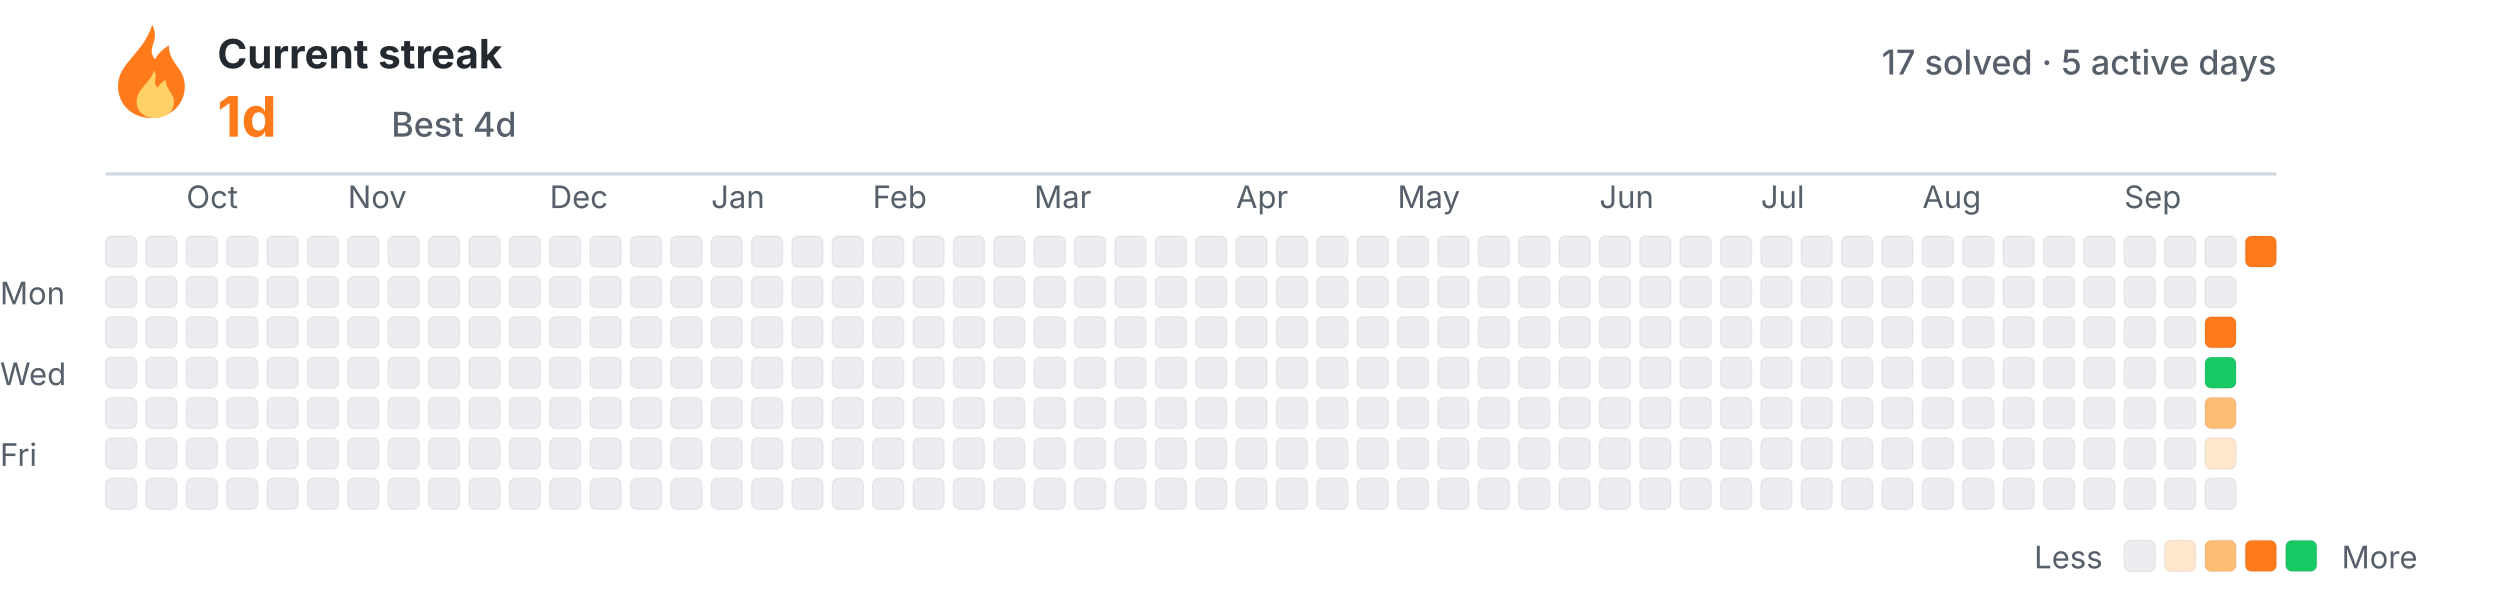
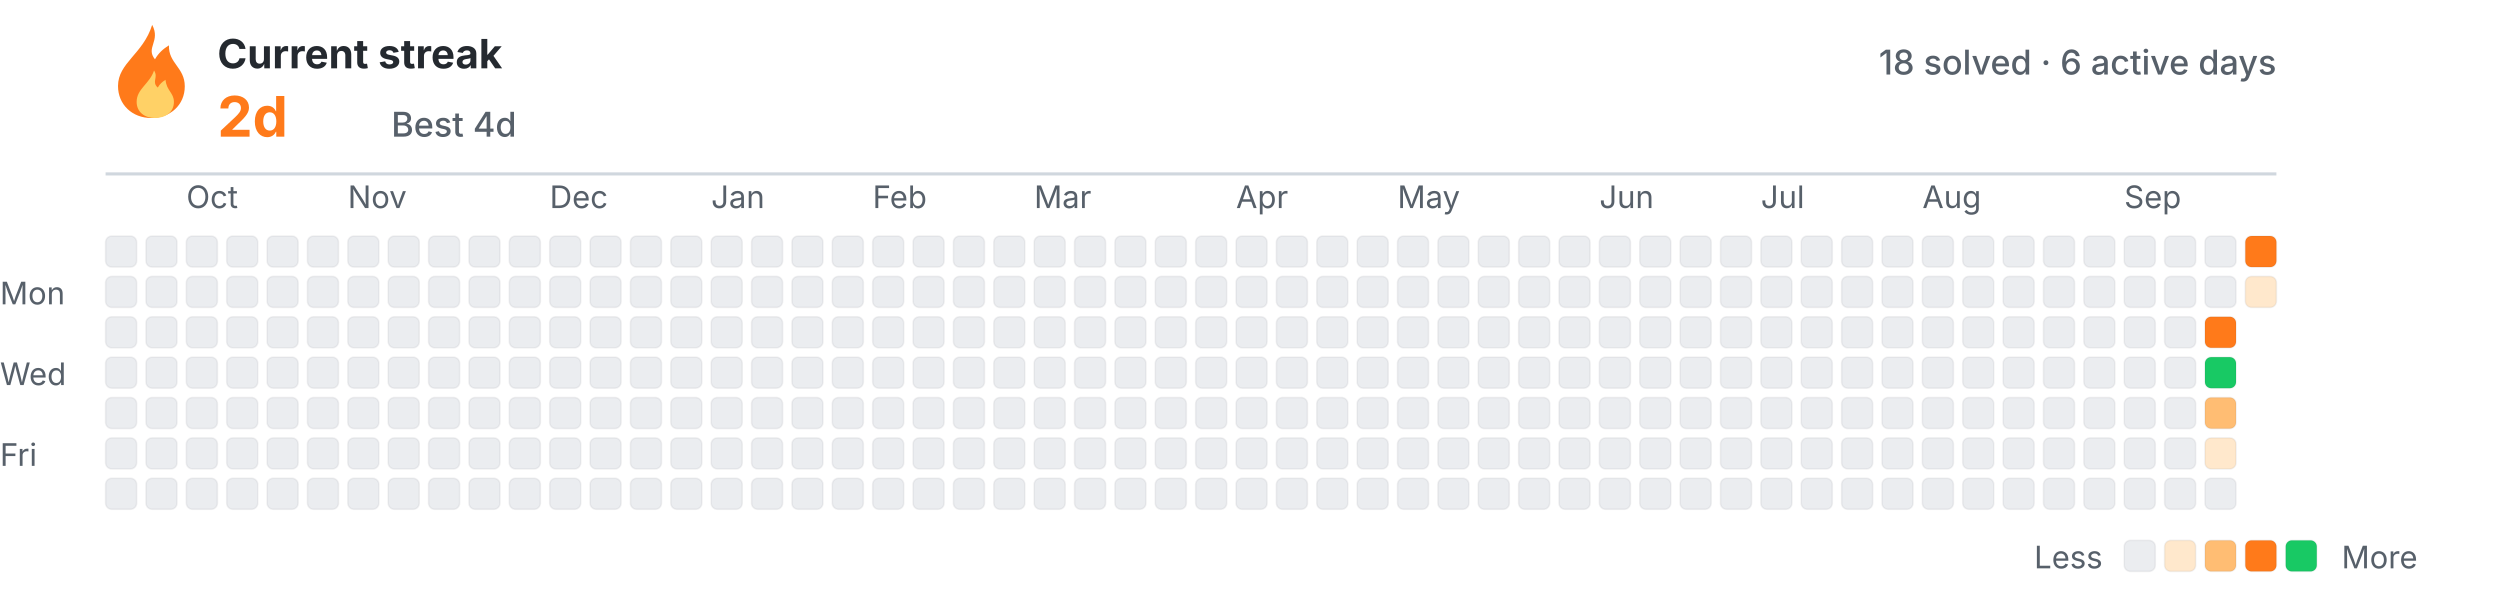
<svg xmlns="http://www.w3.org/2000/svg" width="805" height="198" viewBox="0 0 805 198" role="img" aria-labelledby="title desc">
  <style>
:root{color-scheme:light dark}
.label{font:10px -apple-system,BlinkMacSystemFont,"Segoe UI",sans-serif;fill:#57606a}
.metric{font:650 13px -apple-system,BlinkMacSystemFont,"Segoe UI",sans-serif;fill:#24292f}
.metric-strong{font:750 18px -apple-system,BlinkMacSystemFont,"Segoe UI",sans-serif;fill:#ff7a1a}
.metric-muted{font:550 11px -apple-system,BlinkMacSystemFont,"Segoe UI",sans-serif;fill:#57606a}
.flame{fill:#ff7a1a}
.spark{fill:#ffd166}
.rule{stroke:#d0d7de;stroke-width:1}
.cell{shape-rendering:geometricPrecision;stroke:rgba(27,31,36,.06);stroke-width:.5}
.level-0{fill:#ebedf0}.level-1{fill:#ffe8cc}.level-2{fill:#ffbd73}.level-3{fill:#ff7a1a}.level-4{fill:#18c964}
@media (prefers-color-scheme:dark){.label,.metric-muted{fill:#8b949e}.metric{fill:#f0f6fc}.rule{stroke:#30363d}.cell{stroke:rgba(240,246,252,.06)}.level-0{fill:#161b22}.level-1{fill:#3a2414}.level-2{fill:#7a3d12}.level-3{fill:#ff7a1a}.level-4{fill:#2fd46f}}
</style>
  <g transform="translate(34,8)">
    <path class="flame" d="M15 0c2.8 5.3-2.2 7.3.9 11.1 1.1-2 2.7-3.4 4.5-4.5-.2 5.8 5.1 7.1 5.1 13.2 0 6-4.7 10.2-10.8 10.2S4 25.7 4 19.7C4 12.2 12.1 9.4 15 0Z" />
    <path class="spark" d="M15.6 14.7c1.5 2.3-.9 3.6 1.2 5.5.6-1.1 1.5-1.9 2.5-2.5.3 3.5 2.7 4.2 2.7 7.1 0 3.4-2.8 5.2-6.1 5.2s-5.9-1.9-5.9-5.2c0-4.2 4.2-5.8 5.6-10.1Z" />
    <text x="36" y="14" class="metric">Current streak</text>
-     <text x="36" y="36" class="metric-strong">1d</text>
+     <text x="36" y="36" class="metric-strong">2d</text>
    <text x="92" y="36" class="metric-muted">Best 4d</text>
  </g>
-   <text x="733" y="24" class="metric-muted" text-anchor="end">17 solved · 5 active days</text>
+   <text x="733" y="24" class="metric-muted" text-anchor="end">18 solved · 6 active days</text>
  <line x1="34" y1="56" x2="733" y2="56" class="rule" />
  <text x="60" y="67" class="label">Oct</text>
  <text x="112" y="67" class="label">Nov</text>
  <text x="177" y="67" class="label">Dec</text>
  <text x="229" y="67" class="label">Jan</text>
  <text x="281" y="67" class="label">Feb</text>
  <text x="333" y="67" class="label">Mar</text>
  <text x="398" y="67" class="label">Apr</text>
  <text x="450" y="67" class="label">May</text>
  <text x="515" y="67" class="label">Jun</text>
  <text x="567" y="67" class="label">Jul</text>
  <text x="619" y="67" class="label">Aug</text>
  <text x="684" y="67" class="label">Sep</text>
  <text x="0" y="98" class="label">Mon</text>
  <text x="0" y="124" class="label">Wed</text>
  <text x="0" y="150" class="label">Fri</text>
  <rect x="34" y="76" width="10" height="10" rx="2" class="cell level-0" />
  <rect x="34" y="89" width="10" height="10" rx="2" class="cell level-0" />
  <rect x="34" y="102" width="10" height="10" rx="2" class="cell level-0" />
  <rect x="34" y="115" width="10" height="10" rx="2" class="cell level-0" />
  <rect x="34" y="128" width="10" height="10" rx="2" class="cell level-0" />
  <rect x="34" y="141" width="10" height="10" rx="2" class="cell level-0" />
  <rect x="34" y="154" width="10" height="10" rx="2" class="cell level-0" />
  <rect x="47" y="76" width="10" height="10" rx="2" class="cell level-0" />
  <rect x="47" y="89" width="10" height="10" rx="2" class="cell level-0" />
  <rect x="47" y="102" width="10" height="10" rx="2" class="cell level-0" />
  <rect x="47" y="115" width="10" height="10" rx="2" class="cell level-0" />
  <rect x="47" y="128" width="10" height="10" rx="2" class="cell level-0" />
  <rect x="47" y="141" width="10" height="10" rx="2" class="cell level-0" />
  <rect x="47" y="154" width="10" height="10" rx="2" class="cell level-0" />
  <rect x="60" y="76" width="10" height="10" rx="2" class="cell level-0" />
  <rect x="60" y="89" width="10" height="10" rx="2" class="cell level-0" />
  <rect x="60" y="102" width="10" height="10" rx="2" class="cell level-0" />
  <rect x="60" y="115" width="10" height="10" rx="2" class="cell level-0" />
  <rect x="60" y="128" width="10" height="10" rx="2" class="cell level-0" />
  <rect x="60" y="141" width="10" height="10" rx="2" class="cell level-0" />
  <rect x="60" y="154" width="10" height="10" rx="2" class="cell level-0" />
  <rect x="73" y="76" width="10" height="10" rx="2" class="cell level-0" />
  <rect x="73" y="89" width="10" height="10" rx="2" class="cell level-0" />
  <rect x="73" y="102" width="10" height="10" rx="2" class="cell level-0" />
  <rect x="73" y="115" width="10" height="10" rx="2" class="cell level-0" />
  <rect x="73" y="128" width="10" height="10" rx="2" class="cell level-0" />
  <rect x="73" y="141" width="10" height="10" rx="2" class="cell level-0" />
  <rect x="73" y="154" width="10" height="10" rx="2" class="cell level-0" />
  <rect x="86" y="76" width="10" height="10" rx="2" class="cell level-0" />
  <rect x="86" y="89" width="10" height="10" rx="2" class="cell level-0" />
  <rect x="86" y="102" width="10" height="10" rx="2" class="cell level-0" />
  <rect x="86" y="115" width="10" height="10" rx="2" class="cell level-0" />
  <rect x="86" y="128" width="10" height="10" rx="2" class="cell level-0" />
  <rect x="86" y="141" width="10" height="10" rx="2" class="cell level-0" />
  <rect x="86" y="154" width="10" height="10" rx="2" class="cell level-0" />
  <rect x="99" y="76" width="10" height="10" rx="2" class="cell level-0" />
  <rect x="99" y="89" width="10" height="10" rx="2" class="cell level-0" />
  <rect x="99" y="102" width="10" height="10" rx="2" class="cell level-0" />
  <rect x="99" y="115" width="10" height="10" rx="2" class="cell level-0" />
  <rect x="99" y="128" width="10" height="10" rx="2" class="cell level-0" />
  <rect x="99" y="141" width="10" height="10" rx="2" class="cell level-0" />
  <rect x="99" y="154" width="10" height="10" rx="2" class="cell level-0" />
  <rect x="112" y="76" width="10" height="10" rx="2" class="cell level-0" />
  <rect x="112" y="89" width="10" height="10" rx="2" class="cell level-0" />
  <rect x="112" y="102" width="10" height="10" rx="2" class="cell level-0" />
  <rect x="112" y="115" width="10" height="10" rx="2" class="cell level-0" />
  <rect x="112" y="128" width="10" height="10" rx="2" class="cell level-0" />
  <rect x="112" y="141" width="10" height="10" rx="2" class="cell level-0" />
  <rect x="112" y="154" width="10" height="10" rx="2" class="cell level-0" />
  <rect x="125" y="76" width="10" height="10" rx="2" class="cell level-0" />
  <rect x="125" y="89" width="10" height="10" rx="2" class="cell level-0" />
  <rect x="125" y="102" width="10" height="10" rx="2" class="cell level-0" />
  <rect x="125" y="115" width="10" height="10" rx="2" class="cell level-0" />
  <rect x="125" y="128" width="10" height="10" rx="2" class="cell level-0" />
  <rect x="125" y="141" width="10" height="10" rx="2" class="cell level-0" />
  <rect x="125" y="154" width="10" height="10" rx="2" class="cell level-0" />
  <rect x="138" y="76" width="10" height="10" rx="2" class="cell level-0" />
  <rect x="138" y="89" width="10" height="10" rx="2" class="cell level-0" />
  <rect x="138" y="102" width="10" height="10" rx="2" class="cell level-0" />
  <rect x="138" y="115" width="10" height="10" rx="2" class="cell level-0" />
  <rect x="138" y="128" width="10" height="10" rx="2" class="cell level-0" />
  <rect x="138" y="141" width="10" height="10" rx="2" class="cell level-0" />
  <rect x="138" y="154" width="10" height="10" rx="2" class="cell level-0" />
  <rect x="151" y="76" width="10" height="10" rx="2" class="cell level-0" />
  <rect x="151" y="89" width="10" height="10" rx="2" class="cell level-0" />
  <rect x="151" y="102" width="10" height="10" rx="2" class="cell level-0" />
  <rect x="151" y="115" width="10" height="10" rx="2" class="cell level-0" />
  <rect x="151" y="128" width="10" height="10" rx="2" class="cell level-0" />
  <rect x="151" y="141" width="10" height="10" rx="2" class="cell level-0" />
  <rect x="151" y="154" width="10" height="10" rx="2" class="cell level-0" />
  <rect x="164" y="76" width="10" height="10" rx="2" class="cell level-0" />
  <rect x="164" y="89" width="10" height="10" rx="2" class="cell level-0" />
  <rect x="164" y="102" width="10" height="10" rx="2" class="cell level-0" />
  <rect x="164" y="115" width="10" height="10" rx="2" class="cell level-0" />
  <rect x="164" y="128" width="10" height="10" rx="2" class="cell level-0" />
  <rect x="164" y="141" width="10" height="10" rx="2" class="cell level-0" />
  <rect x="164" y="154" width="10" height="10" rx="2" class="cell level-0" />
  <rect x="177" y="76" width="10" height="10" rx="2" class="cell level-0" />
  <rect x="177" y="89" width="10" height="10" rx="2" class="cell level-0" />
  <rect x="177" y="102" width="10" height="10" rx="2" class="cell level-0" />
  <rect x="177" y="115" width="10" height="10" rx="2" class="cell level-0" />
  <rect x="177" y="128" width="10" height="10" rx="2" class="cell level-0" />
  <rect x="177" y="141" width="10" height="10" rx="2" class="cell level-0" />
  <rect x="177" y="154" width="10" height="10" rx="2" class="cell level-0" />
  <rect x="190" y="76" width="10" height="10" rx="2" class="cell level-0" />
  <rect x="190" y="89" width="10" height="10" rx="2" class="cell level-0" />
  <rect x="190" y="102" width="10" height="10" rx="2" class="cell level-0" />
  <rect x="190" y="115" width="10" height="10" rx="2" class="cell level-0" />
  <rect x="190" y="128" width="10" height="10" rx="2" class="cell level-0" />
  <rect x="190" y="141" width="10" height="10" rx="2" class="cell level-0" />
  <rect x="190" y="154" width="10" height="10" rx="2" class="cell level-0" />
  <rect x="203" y="76" width="10" height="10" rx="2" class="cell level-0" />
  <rect x="203" y="89" width="10" height="10" rx="2" class="cell level-0" />
  <rect x="203" y="102" width="10" height="10" rx="2" class="cell level-0" />
  <rect x="203" y="115" width="10" height="10" rx="2" class="cell level-0" />
  <rect x="203" y="128" width="10" height="10" rx="2" class="cell level-0" />
  <rect x="203" y="141" width="10" height="10" rx="2" class="cell level-0" />
  <rect x="203" y="154" width="10" height="10" rx="2" class="cell level-0" />
  <rect x="216" y="76" width="10" height="10" rx="2" class="cell level-0" />
  <rect x="216" y="89" width="10" height="10" rx="2" class="cell level-0" />
  <rect x="216" y="102" width="10" height="10" rx="2" class="cell level-0" />
  <rect x="216" y="115" width="10" height="10" rx="2" class="cell level-0" />
  <rect x="216" y="128" width="10" height="10" rx="2" class="cell level-0" />
  <rect x="216" y="141" width="10" height="10" rx="2" class="cell level-0" />
  <rect x="216" y="154" width="10" height="10" rx="2" class="cell level-0" />
  <rect x="229" y="76" width="10" height="10" rx="2" class="cell level-0" />
  <rect x="229" y="89" width="10" height="10" rx="2" class="cell level-0" />
  <rect x="229" y="102" width="10" height="10" rx="2" class="cell level-0" />
  <rect x="229" y="115" width="10" height="10" rx="2" class="cell level-0" />
  <rect x="229" y="128" width="10" height="10" rx="2" class="cell level-0" />
  <rect x="229" y="141" width="10" height="10" rx="2" class="cell level-0" />
  <rect x="229" y="154" width="10" height="10" rx="2" class="cell level-0" />
  <rect x="242" y="76" width="10" height="10" rx="2" class="cell level-0" />
  <rect x="242" y="89" width="10" height="10" rx="2" class="cell level-0" />
  <rect x="242" y="102" width="10" height="10" rx="2" class="cell level-0" />
  <rect x="242" y="115" width="10" height="10" rx="2" class="cell level-0" />
  <rect x="242" y="128" width="10" height="10" rx="2" class="cell level-0" />
  <rect x="242" y="141" width="10" height="10" rx="2" class="cell level-0" />
  <rect x="242" y="154" width="10" height="10" rx="2" class="cell level-0" />
  <rect x="255" y="76" width="10" height="10" rx="2" class="cell level-0" />
  <rect x="255" y="89" width="10" height="10" rx="2" class="cell level-0" />
  <rect x="255" y="102" width="10" height="10" rx="2" class="cell level-0" />
  <rect x="255" y="115" width="10" height="10" rx="2" class="cell level-0" />
  <rect x="255" y="128" width="10" height="10" rx="2" class="cell level-0" />
  <rect x="255" y="141" width="10" height="10" rx="2" class="cell level-0" />
  <rect x="255" y="154" width="10" height="10" rx="2" class="cell level-0" />
  <rect x="268" y="76" width="10" height="10" rx="2" class="cell level-0" />
  <rect x="268" y="89" width="10" height="10" rx="2" class="cell level-0" />
  <rect x="268" y="102" width="10" height="10" rx="2" class="cell level-0" />
  <rect x="268" y="115" width="10" height="10" rx="2" class="cell level-0" />
  <rect x="268" y="128" width="10" height="10" rx="2" class="cell level-0" />
  <rect x="268" y="141" width="10" height="10" rx="2" class="cell level-0" />
  <rect x="268" y="154" width="10" height="10" rx="2" class="cell level-0" />
  <rect x="281" y="76" width="10" height="10" rx="2" class="cell level-0" />
  <rect x="281" y="89" width="10" height="10" rx="2" class="cell level-0" />
  <rect x="281" y="102" width="10" height="10" rx="2" class="cell level-0" />
  <rect x="281" y="115" width="10" height="10" rx="2" class="cell level-0" />
  <rect x="281" y="128" width="10" height="10" rx="2" class="cell level-0" />
  <rect x="281" y="141" width="10" height="10" rx="2" class="cell level-0" />
  <rect x="281" y="154" width="10" height="10" rx="2" class="cell level-0" />
  <rect x="294" y="76" width="10" height="10" rx="2" class="cell level-0" />
  <rect x="294" y="89" width="10" height="10" rx="2" class="cell level-0" />
  <rect x="294" y="102" width="10" height="10" rx="2" class="cell level-0" />
  <rect x="294" y="115" width="10" height="10" rx="2" class="cell level-0" />
  <rect x="294" y="128" width="10" height="10" rx="2" class="cell level-0" />
  <rect x="294" y="141" width="10" height="10" rx="2" class="cell level-0" />
  <rect x="294" y="154" width="10" height="10" rx="2" class="cell level-0" />
  <rect x="307" y="76" width="10" height="10" rx="2" class="cell level-0" />
  <rect x="307" y="89" width="10" height="10" rx="2" class="cell level-0" />
  <rect x="307" y="102" width="10" height="10" rx="2" class="cell level-0" />
  <rect x="307" y="115" width="10" height="10" rx="2" class="cell level-0" />
  <rect x="307" y="128" width="10" height="10" rx="2" class="cell level-0" />
  <rect x="307" y="141" width="10" height="10" rx="2" class="cell level-0" />
  <rect x="307" y="154" width="10" height="10" rx="2" class="cell level-0" />
  <rect x="320" y="76" width="10" height="10" rx="2" class="cell level-0" />
  <rect x="320" y="89" width="10" height="10" rx="2" class="cell level-0" />
  <rect x="320" y="102" width="10" height="10" rx="2" class="cell level-0" />
  <rect x="320" y="115" width="10" height="10" rx="2" class="cell level-0" />
  <rect x="320" y="128" width="10" height="10" rx="2" class="cell level-0" />
  <rect x="320" y="141" width="10" height="10" rx="2" class="cell level-0" />
  <rect x="320" y="154" width="10" height="10" rx="2" class="cell level-0" />
  <rect x="333" y="76" width="10" height="10" rx="2" class="cell level-0" />
  <rect x="333" y="89" width="10" height="10" rx="2" class="cell level-0" />
  <rect x="333" y="102" width="10" height="10" rx="2" class="cell level-0" />
  <rect x="333" y="115" width="10" height="10" rx="2" class="cell level-0" />
  <rect x="333" y="128" width="10" height="10" rx="2" class="cell level-0" />
  <rect x="333" y="141" width="10" height="10" rx="2" class="cell level-0" />
  <rect x="333" y="154" width="10" height="10" rx="2" class="cell level-0" />
  <rect x="346" y="76" width="10" height="10" rx="2" class="cell level-0" />
  <rect x="346" y="89" width="10" height="10" rx="2" class="cell level-0" />
  <rect x="346" y="102" width="10" height="10" rx="2" class="cell level-0" />
  <rect x="346" y="115" width="10" height="10" rx="2" class="cell level-0" />
  <rect x="346" y="128" width="10" height="10" rx="2" class="cell level-0" />
  <rect x="346" y="141" width="10" height="10" rx="2" class="cell level-0" />
  <rect x="346" y="154" width="10" height="10" rx="2" class="cell level-0" />
  <rect x="359" y="76" width="10" height="10" rx="2" class="cell level-0" />
  <rect x="359" y="89" width="10" height="10" rx="2" class="cell level-0" />
  <rect x="359" y="102" width="10" height="10" rx="2" class="cell level-0" />
  <rect x="359" y="115" width="10" height="10" rx="2" class="cell level-0" />
  <rect x="359" y="128" width="10" height="10" rx="2" class="cell level-0" />
  <rect x="359" y="141" width="10" height="10" rx="2" class="cell level-0" />
  <rect x="359" y="154" width="10" height="10" rx="2" class="cell level-0" />
  <rect x="372" y="76" width="10" height="10" rx="2" class="cell level-0" />
  <rect x="372" y="89" width="10" height="10" rx="2" class="cell level-0" />
  <rect x="372" y="102" width="10" height="10" rx="2" class="cell level-0" />
  <rect x="372" y="115" width="10" height="10" rx="2" class="cell level-0" />
  <rect x="372" y="128" width="10" height="10" rx="2" class="cell level-0" />
  <rect x="372" y="141" width="10" height="10" rx="2" class="cell level-0" />
  <rect x="372" y="154" width="10" height="10" rx="2" class="cell level-0" />
  <rect x="385" y="76" width="10" height="10" rx="2" class="cell level-0" />
  <rect x="385" y="89" width="10" height="10" rx="2" class="cell level-0" />
  <rect x="385" y="102" width="10" height="10" rx="2" class="cell level-0" />
  <rect x="385" y="115" width="10" height="10" rx="2" class="cell level-0" />
  <rect x="385" y="128" width="10" height="10" rx="2" class="cell level-0" />
  <rect x="385" y="141" width="10" height="10" rx="2" class="cell level-0" />
  <rect x="385" y="154" width="10" height="10" rx="2" class="cell level-0" />
  <rect x="398" y="76" width="10" height="10" rx="2" class="cell level-0" />
  <rect x="398" y="89" width="10" height="10" rx="2" class="cell level-0" />
  <rect x="398" y="102" width="10" height="10" rx="2" class="cell level-0" />
  <rect x="398" y="115" width="10" height="10" rx="2" class="cell level-0" />
  <rect x="398" y="128" width="10" height="10" rx="2" class="cell level-0" />
  <rect x="398" y="141" width="10" height="10" rx="2" class="cell level-0" />
  <rect x="398" y="154" width="10" height="10" rx="2" class="cell level-0" />
  <rect x="411" y="76" width="10" height="10" rx="2" class="cell level-0" />
  <rect x="411" y="89" width="10" height="10" rx="2" class="cell level-0" />
  <rect x="411" y="102" width="10" height="10" rx="2" class="cell level-0" />
  <rect x="411" y="115" width="10" height="10" rx="2" class="cell level-0" />
  <rect x="411" y="128" width="10" height="10" rx="2" class="cell level-0" />
  <rect x="411" y="141" width="10" height="10" rx="2" class="cell level-0" />
  <rect x="411" y="154" width="10" height="10" rx="2" class="cell level-0" />
  <rect x="424" y="76" width="10" height="10" rx="2" class="cell level-0" />
  <rect x="424" y="89" width="10" height="10" rx="2" class="cell level-0" />
  <rect x="424" y="102" width="10" height="10" rx="2" class="cell level-0" />
  <rect x="424" y="115" width="10" height="10" rx="2" class="cell level-0" />
  <rect x="424" y="128" width="10" height="10" rx="2" class="cell level-0" />
  <rect x="424" y="141" width="10" height="10" rx="2" class="cell level-0" />
  <rect x="424" y="154" width="10" height="10" rx="2" class="cell level-0" />
  <rect x="437" y="76" width="10" height="10" rx="2" class="cell level-0" />
  <rect x="437" y="89" width="10" height="10" rx="2" class="cell level-0" />
  <rect x="437" y="102" width="10" height="10" rx="2" class="cell level-0" />
  <rect x="437" y="115" width="10" height="10" rx="2" class="cell level-0" />
  <rect x="437" y="128" width="10" height="10" rx="2" class="cell level-0" />
  <rect x="437" y="141" width="10" height="10" rx="2" class="cell level-0" />
  <rect x="437" y="154" width="10" height="10" rx="2" class="cell level-0" />
  <rect x="450" y="76" width="10" height="10" rx="2" class="cell level-0" />
  <rect x="450" y="89" width="10" height="10" rx="2" class="cell level-0" />
  <rect x="450" y="102" width="10" height="10" rx="2" class="cell level-0" />
  <rect x="450" y="115" width="10" height="10" rx="2" class="cell level-0" />
  <rect x="450" y="128" width="10" height="10" rx="2" class="cell level-0" />
  <rect x="450" y="141" width="10" height="10" rx="2" class="cell level-0" />
  <rect x="450" y="154" width="10" height="10" rx="2" class="cell level-0" />
  <rect x="463" y="76" width="10" height="10" rx="2" class="cell level-0" />
  <rect x="463" y="89" width="10" height="10" rx="2" class="cell level-0" />
  <rect x="463" y="102" width="10" height="10" rx="2" class="cell level-0" />
  <rect x="463" y="115" width="10" height="10" rx="2" class="cell level-0" />
  <rect x="463" y="128" width="10" height="10" rx="2" class="cell level-0" />
  <rect x="463" y="141" width="10" height="10" rx="2" class="cell level-0" />
  <rect x="463" y="154" width="10" height="10" rx="2" class="cell level-0" />
  <rect x="476" y="76" width="10" height="10" rx="2" class="cell level-0" />
  <rect x="476" y="89" width="10" height="10" rx="2" class="cell level-0" />
  <rect x="476" y="102" width="10" height="10" rx="2" class="cell level-0" />
  <rect x="476" y="115" width="10" height="10" rx="2" class="cell level-0" />
  <rect x="476" y="128" width="10" height="10" rx="2" class="cell level-0" />
  <rect x="476" y="141" width="10" height="10" rx="2" class="cell level-0" />
  <rect x="476" y="154" width="10" height="10" rx="2" class="cell level-0" />
  <rect x="489" y="76" width="10" height="10" rx="2" class="cell level-0" />
  <rect x="489" y="89" width="10" height="10" rx="2" class="cell level-0" />
  <rect x="489" y="102" width="10" height="10" rx="2" class="cell level-0" />
  <rect x="489" y="115" width="10" height="10" rx="2" class="cell level-0" />
  <rect x="489" y="128" width="10" height="10" rx="2" class="cell level-0" />
  <rect x="489" y="141" width="10" height="10" rx="2" class="cell level-0" />
  <rect x="489" y="154" width="10" height="10" rx="2" class="cell level-0" />
  <rect x="502" y="76" width="10" height="10" rx="2" class="cell level-0" />
  <rect x="502" y="89" width="10" height="10" rx="2" class="cell level-0" />
  <rect x="502" y="102" width="10" height="10" rx="2" class="cell level-0" />
  <rect x="502" y="115" width="10" height="10" rx="2" class="cell level-0" />
  <rect x="502" y="128" width="10" height="10" rx="2" class="cell level-0" />
  <rect x="502" y="141" width="10" height="10" rx="2" class="cell level-0" />
  <rect x="502" y="154" width="10" height="10" rx="2" class="cell level-0" />
  <rect x="515" y="76" width="10" height="10" rx="2" class="cell level-0" />
  <rect x="515" y="89" width="10" height="10" rx="2" class="cell level-0" />
  <rect x="515" y="102" width="10" height="10" rx="2" class="cell level-0" />
  <rect x="515" y="115" width="10" height="10" rx="2" class="cell level-0" />
  <rect x="515" y="128" width="10" height="10" rx="2" class="cell level-0" />
  <rect x="515" y="141" width="10" height="10" rx="2" class="cell level-0" />
  <rect x="515" y="154" width="10" height="10" rx="2" class="cell level-0" />
  <rect x="528" y="76" width="10" height="10" rx="2" class="cell level-0" />
  <rect x="528" y="89" width="10" height="10" rx="2" class="cell level-0" />
  <rect x="528" y="102" width="10" height="10" rx="2" class="cell level-0" />
  <rect x="528" y="115" width="10" height="10" rx="2" class="cell level-0" />
  <rect x="528" y="128" width="10" height="10" rx="2" class="cell level-0" />
  <rect x="528" y="141" width="10" height="10" rx="2" class="cell level-0" />
  <rect x="528" y="154" width="10" height="10" rx="2" class="cell level-0" />
  <rect x="541" y="76" width="10" height="10" rx="2" class="cell level-0" />
  <rect x="541" y="89" width="10" height="10" rx="2" class="cell level-0" />
  <rect x="541" y="102" width="10" height="10" rx="2" class="cell level-0" />
  <rect x="541" y="115" width="10" height="10" rx="2" class="cell level-0" />
  <rect x="541" y="128" width="10" height="10" rx="2" class="cell level-0" />
  <rect x="541" y="141" width="10" height="10" rx="2" class="cell level-0" />
  <rect x="541" y="154" width="10" height="10" rx="2" class="cell level-0" />
  <rect x="554" y="76" width="10" height="10" rx="2" class="cell level-0" />
  <rect x="554" y="89" width="10" height="10" rx="2" class="cell level-0" />
  <rect x="554" y="102" width="10" height="10" rx="2" class="cell level-0" />
  <rect x="554" y="115" width="10" height="10" rx="2" class="cell level-0" />
  <rect x="554" y="128" width="10" height="10" rx="2" class="cell level-0" />
  <rect x="554" y="141" width="10" height="10" rx="2" class="cell level-0" />
  <rect x="554" y="154" width="10" height="10" rx="2" class="cell level-0" />
  <rect x="567" y="76" width="10" height="10" rx="2" class="cell level-0" />
  <rect x="567" y="89" width="10" height="10" rx="2" class="cell level-0" />
  <rect x="567" y="102" width="10" height="10" rx="2" class="cell level-0" />
  <rect x="567" y="115" width="10" height="10" rx="2" class="cell level-0" />
  <rect x="567" y="128" width="10" height="10" rx="2" class="cell level-0" />
  <rect x="567" y="141" width="10" height="10" rx="2" class="cell level-0" />
  <rect x="567" y="154" width="10" height="10" rx="2" class="cell level-0" />
  <rect x="580" y="76" width="10" height="10" rx="2" class="cell level-0" />
  <rect x="580" y="89" width="10" height="10" rx="2" class="cell level-0" />
  <rect x="580" y="102" width="10" height="10" rx="2" class="cell level-0" />
  <rect x="580" y="115" width="10" height="10" rx="2" class="cell level-0" />
  <rect x="580" y="128" width="10" height="10" rx="2" class="cell level-0" />
  <rect x="580" y="141" width="10" height="10" rx="2" class="cell level-0" />
  <rect x="580" y="154" width="10" height="10" rx="2" class="cell level-0" />
  <rect x="593" y="76" width="10" height="10" rx="2" class="cell level-0" />
  <rect x="593" y="89" width="10" height="10" rx="2" class="cell level-0" />
  <rect x="593" y="102" width="10" height="10" rx="2" class="cell level-0" />
  <rect x="593" y="115" width="10" height="10" rx="2" class="cell level-0" />
  <rect x="593" y="128" width="10" height="10" rx="2" class="cell level-0" />
  <rect x="593" y="141" width="10" height="10" rx="2" class="cell level-0" />
  <rect x="593" y="154" width="10" height="10" rx="2" class="cell level-0" />
  <rect x="606" y="76" width="10" height="10" rx="2" class="cell level-0" />
  <rect x="606" y="89" width="10" height="10" rx="2" class="cell level-0" />
  <rect x="606" y="102" width="10" height="10" rx="2" class="cell level-0" />
  <rect x="606" y="115" width="10" height="10" rx="2" class="cell level-0" />
  <rect x="606" y="128" width="10" height="10" rx="2" class="cell level-0" />
  <rect x="606" y="141" width="10" height="10" rx="2" class="cell level-0" />
  <rect x="606" y="154" width="10" height="10" rx="2" class="cell level-0" />
  <rect x="619" y="76" width="10" height="10" rx="2" class="cell level-0" />
  <rect x="619" y="89" width="10" height="10" rx="2" class="cell level-0" />
  <rect x="619" y="102" width="10" height="10" rx="2" class="cell level-0" />
  <rect x="619" y="115" width="10" height="10" rx="2" class="cell level-0" />
  <rect x="619" y="128" width="10" height="10" rx="2" class="cell level-0" />
  <rect x="619" y="141" width="10" height="10" rx="2" class="cell level-0" />
  <rect x="619" y="154" width="10" height="10" rx="2" class="cell level-0" />
  <rect x="632" y="76" width="10" height="10" rx="2" class="cell level-0" />
  <rect x="632" y="89" width="10" height="10" rx="2" class="cell level-0" />
  <rect x="632" y="102" width="10" height="10" rx="2" class="cell level-0" />
  <rect x="632" y="115" width="10" height="10" rx="2" class="cell level-0" />
  <rect x="632" y="128" width="10" height="10" rx="2" class="cell level-0" />
  <rect x="632" y="141" width="10" height="10" rx="2" class="cell level-0" />
  <rect x="632" y="154" width="10" height="10" rx="2" class="cell level-0" />
  <rect x="645" y="76" width="10" height="10" rx="2" class="cell level-0" />
  <rect x="645" y="89" width="10" height="10" rx="2" class="cell level-0" />
  <rect x="645" y="102" width="10" height="10" rx="2" class="cell level-0" />
  <rect x="645" y="115" width="10" height="10" rx="2" class="cell level-0" />
  <rect x="645" y="128" width="10" height="10" rx="2" class="cell level-0" />
  <rect x="645" y="141" width="10" height="10" rx="2" class="cell level-0" />
  <rect x="645" y="154" width="10" height="10" rx="2" class="cell level-0" />
  <rect x="658" y="76" width="10" height="10" rx="2" class="cell level-0" />
  <rect x="658" y="89" width="10" height="10" rx="2" class="cell level-0" />
  <rect x="658" y="102" width="10" height="10" rx="2" class="cell level-0" />
  <rect x="658" y="115" width="10" height="10" rx="2" class="cell level-0" />
  <rect x="658" y="128" width="10" height="10" rx="2" class="cell level-0" />
  <rect x="658" y="141" width="10" height="10" rx="2" class="cell level-0" />
  <rect x="658" y="154" width="10" height="10" rx="2" class="cell level-0" />
  <rect x="671" y="76" width="10" height="10" rx="2" class="cell level-0" />
  <rect x="671" y="89" width="10" height="10" rx="2" class="cell level-0" />
  <rect x="671" y="102" width="10" height="10" rx="2" class="cell level-0" />
  <rect x="671" y="115" width="10" height="10" rx="2" class="cell level-0" />
  <rect x="671" y="128" width="10" height="10" rx="2" class="cell level-0" />
  <rect x="671" y="141" width="10" height="10" rx="2" class="cell level-0" />
  <rect x="671" y="154" width="10" height="10" rx="2" class="cell level-0" />
  <rect x="684" y="76" width="10" height="10" rx="2" class="cell level-0" />
  <rect x="684" y="89" width="10" height="10" rx="2" class="cell level-0" />
  <rect x="684" y="102" width="10" height="10" rx="2" class="cell level-0" />
  <rect x="684" y="115" width="10" height="10" rx="2" class="cell level-0" />
  <rect x="684" y="128" width="10" height="10" rx="2" class="cell level-0" />
  <rect x="684" y="141" width="10" height="10" rx="2" class="cell level-0" />
  <rect x="684" y="154" width="10" height="10" rx="2" class="cell level-0" />
  <rect x="697" y="76" width="10" height="10" rx="2" class="cell level-0" />
  <rect x="697" y="89" width="10" height="10" rx="2" class="cell level-0" />
  <rect x="697" y="102" width="10" height="10" rx="2" class="cell level-0" />
  <rect x="697" y="115" width="10" height="10" rx="2" class="cell level-0" />
  <rect x="697" y="128" width="10" height="10" rx="2" class="cell level-0" />
  <rect x="697" y="141" width="10" height="10" rx="2" class="cell level-0" />
  <rect x="697" y="154" width="10" height="10" rx="2" class="cell level-0" />
  <rect x="710" y="76" width="10" height="10" rx="2" class="cell level-0" />
  <rect x="710" y="89" width="10" height="10" rx="2" class="cell level-0" />
  <rect x="710" y="102" width="10" height="10" rx="2" class="cell level-3" />
  <rect x="710" y="115" width="10" height="10" rx="2" class="cell level-4" />
  <rect x="710" y="128" width="10" height="10" rx="2" class="cell level-2" />
  <rect x="710" y="141" width="10" height="10" rx="2" class="cell level-1" />
  <rect x="710" y="154" width="10" height="10" rx="2" class="cell level-0" />
  <rect x="723" y="76" width="10" height="10" rx="2" class="cell level-3" />
+   <rect x="723" y="89" width="10" height="10" rx="2" class="cell level-1" />
  <text x="655" y="183" class="label">Less</text>
  <rect x="684" y="174" width="10" height="10" rx="2" class="cell level-0" />
  <rect x="697" y="174" width="10" height="10" rx="2" class="cell level-1" />
  <rect x="710" y="174" width="10" height="10" rx="2" class="cell level-2" />
  <rect x="723" y="174" width="10" height="10" rx="2" class="cell level-3" />
  <rect x="736" y="174" width="10" height="10" rx="2" class="cell level-4" />
  <text x="754" y="183" class="label">More</text>
</svg>
